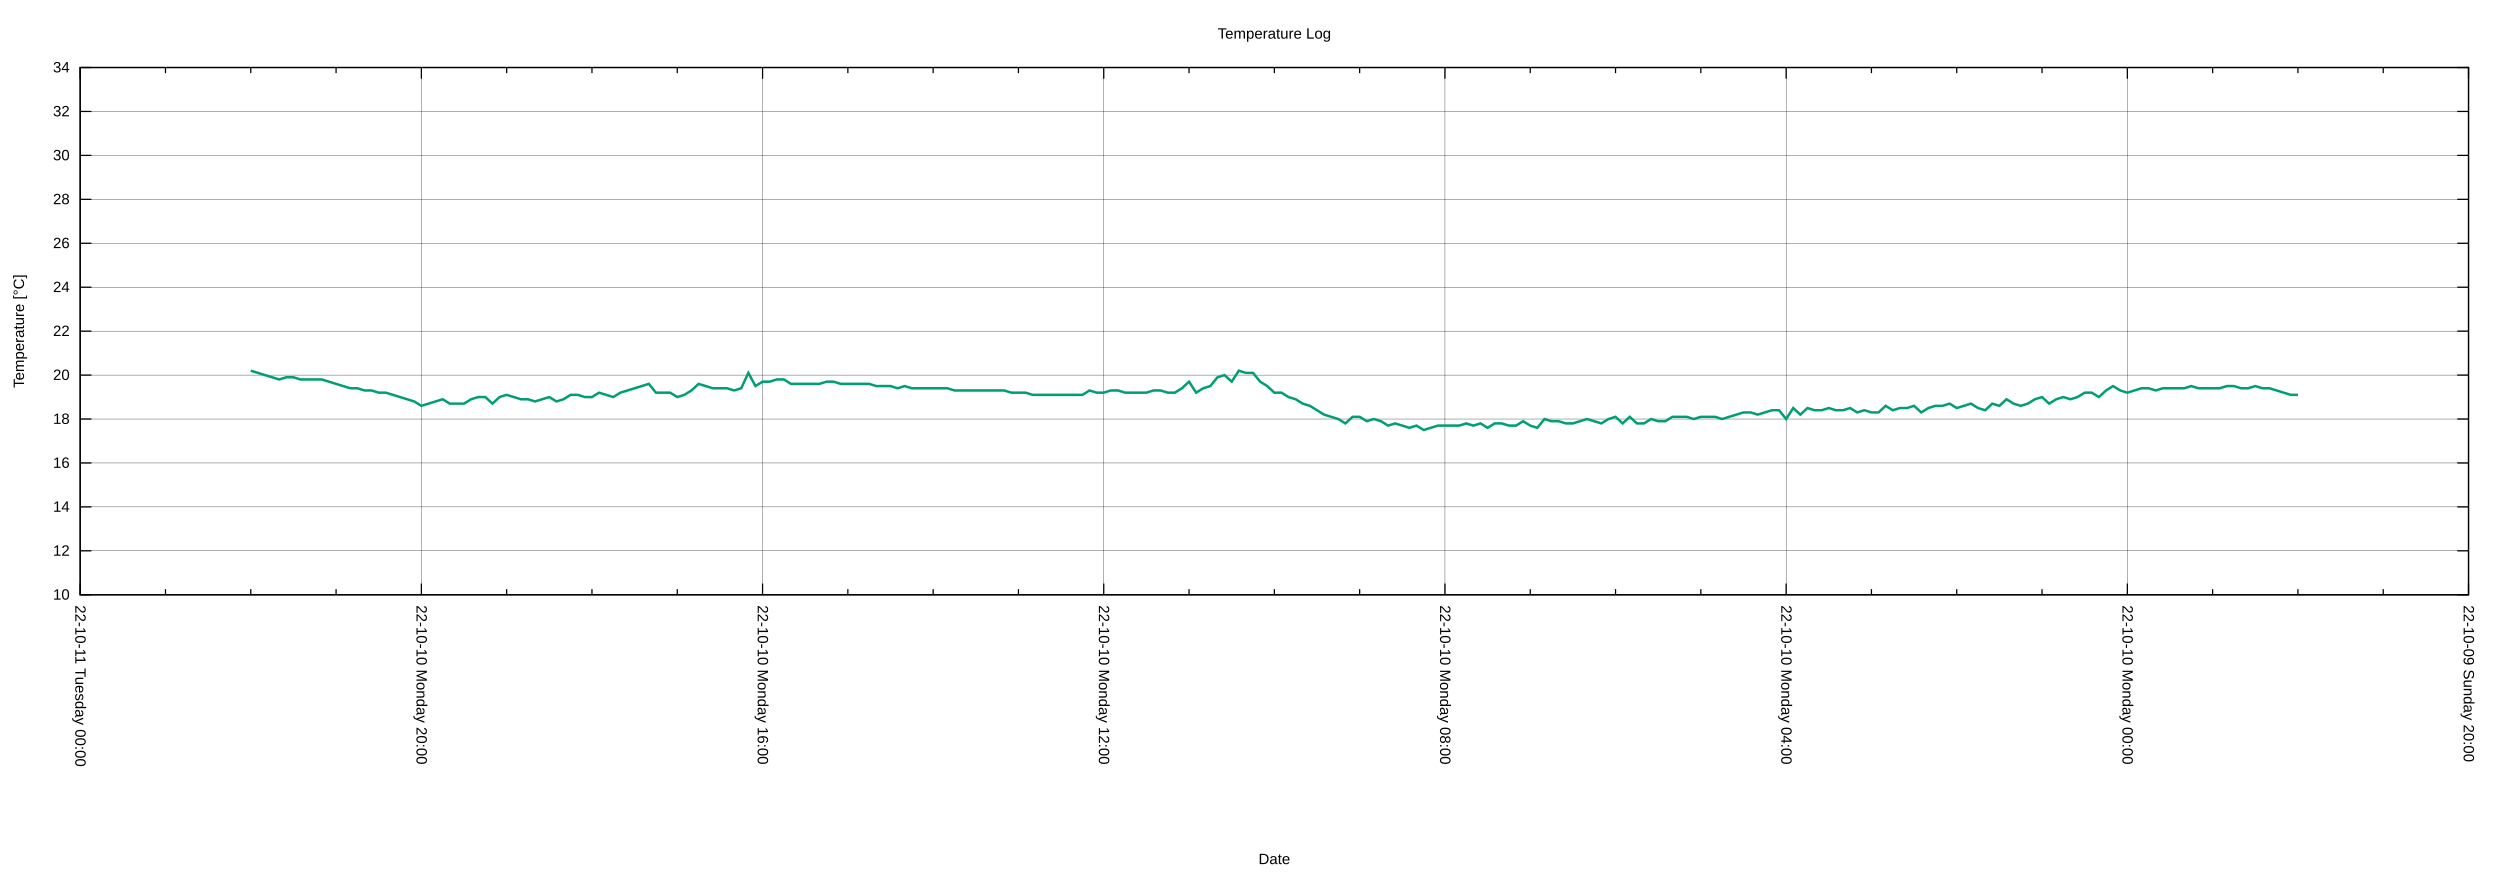
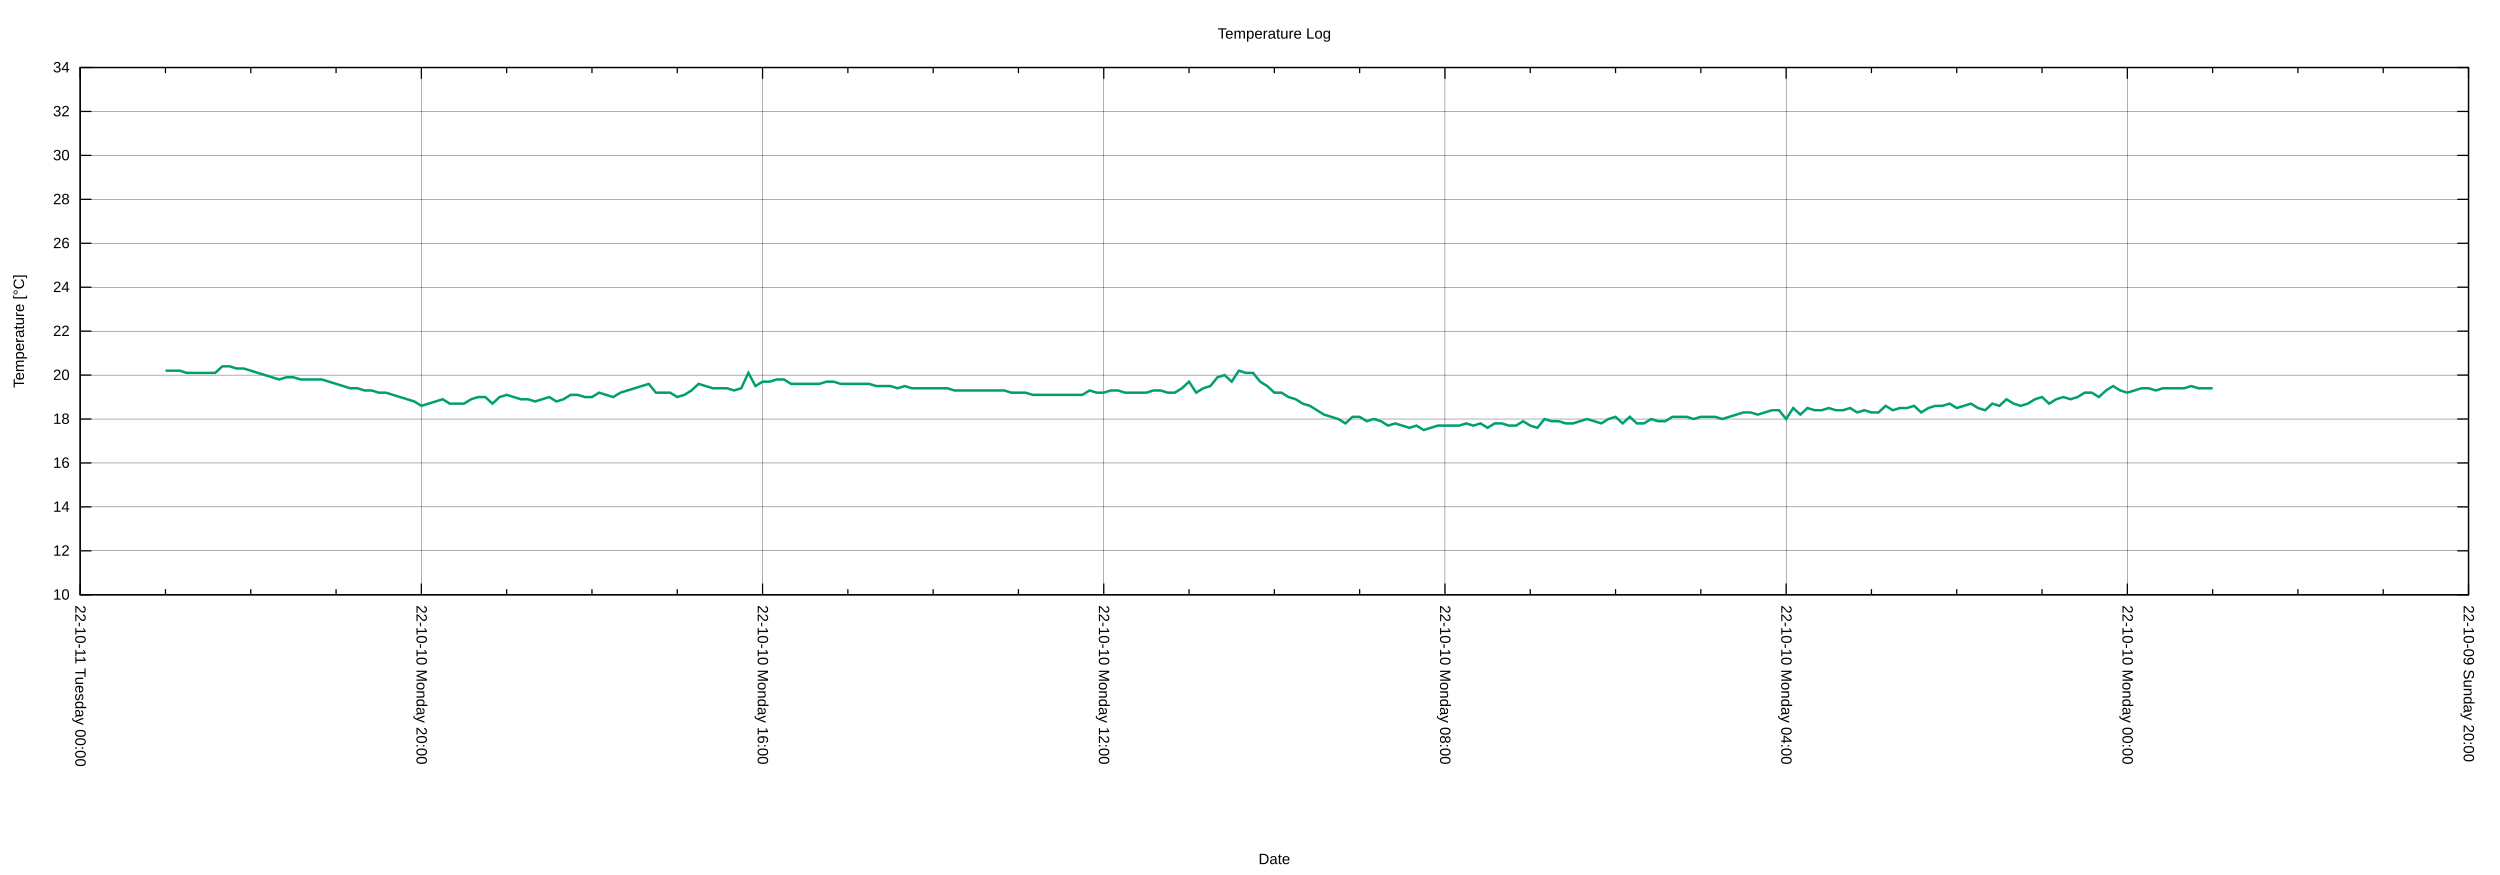
<svg xmlns="http://www.w3.org/2000/svg" xmlns:xlink="http://www.w3.org/1999/xlink" width="2000" height="700" viewBox="0 0 2000 700">
  <g id="gnuplot_canvas">
    <rect x="0" y="0" width="2000" height="700" fill="none" />
    <defs>
      <circle id="gpDot" r="0.5" stroke-width="0.5" stroke="currentColor" />
      <path id="gpPt0" stroke-width="0.222" stroke="currentColor" d="M-1,0 h2 M0,-1 v2" />
      <path id="gpPt1" stroke-width="0.222" stroke="currentColor" d="M-1,-1 L1,1 M1,-1 L-1,1" />
      <path id="gpPt2" stroke-width="0.222" stroke="currentColor" d="M-1,0 L1,0 M0,-1 L0,1 M-1,-1 L1,1 M-1,1 L1,-1" />
      <rect id="gpPt3" stroke-width="0.222" stroke="currentColor" x="-1" y="-1" width="2" height="2" />
      <rect id="gpPt4" stroke-width="0.222" stroke="currentColor" fill="currentColor" x="-1" y="-1" width="2" height="2" />
      <circle id="gpPt5" stroke-width="0.222" stroke="currentColor" cx="0" cy="0" r="1" />
      <use xlink:href="#gpPt5" id="gpPt6" fill="currentColor" stroke="none" />
      <path id="gpPt7" stroke-width="0.222" stroke="currentColor" d="M0,-1.33 L-1.33,0.67 L1.33,0.67 z" />
      <use xlink:href="#gpPt7" id="gpPt8" fill="currentColor" stroke="none" />
      <use xlink:href="#gpPt7" id="gpPt9" stroke="currentColor" transform="rotate(180)" />
      <use xlink:href="#gpPt9" id="gpPt10" fill="currentColor" stroke="none" />
      <use xlink:href="#gpPt3" id="gpPt11" stroke="currentColor" transform="rotate(45)" />
      <use xlink:href="#gpPt11" id="gpPt12" fill="currentColor" stroke="none" />
      <path id="gpPt13" stroke-width="0.222" stroke="currentColor" d="M0,1.330 L1.265,0.411 L0.782,-1.067 L-0.782,-1.076 L-1.265,0.411 z" />
      <use xlink:href="#gpPt13" id="gpPt14" fill="currentColor" stroke="none" />
      <filter id="textbox" filterUnits="objectBoundingBox" x="0" y="0" height="1" width="1">
        <feFlood flood-color="white" flood-opacity="1" result="bgnd" />
        <feComposite in="SourceGraphic" in2="bgnd" operator="atop" />
      </filter>
      <filter id="greybox" filterUnits="objectBoundingBox" x="0" y="0" height="1" width="1">
        <feFlood flood-color="lightgrey" flood-opacity="1" result="grey" />
        <feComposite in="SourceGraphic" in2="grey" operator="atop" />
      </filter>
    </defs>
    <g fill="none" color="white" stroke="currentColor" stroke-width="1.00" stroke-linecap="butt" stroke-linejoin="miter">
</g>
    <g fill="none" color="black" stroke="currentColor" stroke-width="1.00" stroke-linecap="butt" stroke-linejoin="miter">
</g>
    <g fill="none" color="black" stroke="black" stroke-width="0.25" stroke-linecap="butt" stroke-linejoin="miter">
</g>
    <g fill="none" color="black" stroke="currentColor" stroke-width="0.25" stroke-linecap="butt" stroke-linejoin="miter">
      <path stroke="black" class="gridline" d="M64.14,475.82 L1974.82,475.82  " />
    </g>
    <g fill="none" color="black" stroke="black" stroke-width="1.00" stroke-linecap="butt" stroke-linejoin="miter">
</g>
    <g fill="none" color="black" stroke="currentColor" stroke-width="1.00" stroke-linecap="butt" stroke-linejoin="miter">
      <path stroke="black" d="M64.14,475.82 L73.14,475.82 M1974.82,475.82 L1965.82,475.82  " />
      <g transform="translate(55.75,479.72)" stroke="none" fill="black" font-family="Arial" font-size="12.00" text-anchor="end">
        <text>
          <tspan font-family="Arial"> 10</tspan>
        </text>
      </g>
    </g>
    <g fill="none" color="black" stroke="currentColor" stroke-width="1.00" stroke-linecap="butt" stroke-linejoin="miter">
</g>
    <g fill="none" color="black" stroke="black" stroke-width="0.25" stroke-linecap="butt" stroke-linejoin="miter">
</g>
    <g fill="none" color="black" stroke="currentColor" stroke-width="0.25" stroke-linecap="butt" stroke-linejoin="miter">
      <path stroke="black" class="gridline" d="M64.14,440.67 L1974.82,440.67  " />
    </g>
    <g fill="none" color="black" stroke="black" stroke-width="1.00" stroke-linecap="butt" stroke-linejoin="miter">
</g>
    <g fill="none" color="black" stroke="currentColor" stroke-width="1.00" stroke-linecap="butt" stroke-linejoin="miter">
      <path stroke="black" d="M64.14,440.67 L73.14,440.67 M1974.82,440.67 L1965.82,440.67  " />
      <g transform="translate(55.75,444.57)" stroke="none" fill="black" font-family="Arial" font-size="12.00" text-anchor="end">
        <text>
          <tspan font-family="Arial"> 12</tspan>
        </text>
      </g>
    </g>
    <g fill="none" color="black" stroke="currentColor" stroke-width="1.00" stroke-linecap="butt" stroke-linejoin="miter">
</g>
    <g fill="none" color="black" stroke="black" stroke-width="0.25" stroke-linecap="butt" stroke-linejoin="miter">
</g>
    <g fill="none" color="black" stroke="currentColor" stroke-width="0.25" stroke-linecap="butt" stroke-linejoin="miter">
      <path stroke="black" class="gridline" d="M64.14,405.52 L1974.82,405.52  " />
    </g>
    <g fill="none" color="black" stroke="black" stroke-width="1.00" stroke-linecap="butt" stroke-linejoin="miter">
</g>
    <g fill="none" color="black" stroke="currentColor" stroke-width="1.00" stroke-linecap="butt" stroke-linejoin="miter">
      <path stroke="black" d="M64.14,405.52 L73.14,405.52 M1974.82,405.52 L1965.82,405.52  " />
      <g transform="translate(55.75,409.42)" stroke="none" fill="black" font-family="Arial" font-size="12.00" text-anchor="end">
        <text>
          <tspan font-family="Arial"> 14</tspan>
        </text>
      </g>
    </g>
    <g fill="none" color="black" stroke="currentColor" stroke-width="1.00" stroke-linecap="butt" stroke-linejoin="miter">
</g>
    <g fill="none" color="black" stroke="black" stroke-width="0.25" stroke-linecap="butt" stroke-linejoin="miter">
</g>
    <g fill="none" color="black" stroke="currentColor" stroke-width="0.25" stroke-linecap="butt" stroke-linejoin="miter">
      <path stroke="black" class="gridline" d="M64.14,370.37 L1974.82,370.37  " />
    </g>
    <g fill="none" color="black" stroke="black" stroke-width="1.00" stroke-linecap="butt" stroke-linejoin="miter">
</g>
    <g fill="none" color="black" stroke="currentColor" stroke-width="1.00" stroke-linecap="butt" stroke-linejoin="miter">
      <path stroke="black" d="M64.14,370.37 L73.14,370.37 M1974.82,370.37 L1965.82,370.37  " />
      <g transform="translate(55.75,374.27)" stroke="none" fill="black" font-family="Arial" font-size="12.00" text-anchor="end">
        <text>
          <tspan font-family="Arial"> 16</tspan>
        </text>
      </g>
    </g>
    <g fill="none" color="black" stroke="currentColor" stroke-width="1.00" stroke-linecap="butt" stroke-linejoin="miter">
</g>
    <g fill="none" color="black" stroke="black" stroke-width="0.25" stroke-linecap="butt" stroke-linejoin="miter">
</g>
    <g fill="none" color="black" stroke="currentColor" stroke-width="0.25" stroke-linecap="butt" stroke-linejoin="miter">
      <path stroke="black" class="gridline" d="M64.14,335.22 L1974.82,335.22  " />
    </g>
    <g fill="none" color="black" stroke="black" stroke-width="1.00" stroke-linecap="butt" stroke-linejoin="miter">
</g>
    <g fill="none" color="black" stroke="currentColor" stroke-width="1.00" stroke-linecap="butt" stroke-linejoin="miter">
      <path stroke="black" d="M64.14,335.22 L73.14,335.22 M1974.82,335.22 L1965.82,335.22  " />
      <g transform="translate(55.75,339.12)" stroke="none" fill="black" font-family="Arial" font-size="12.00" text-anchor="end">
        <text>
          <tspan font-family="Arial"> 18</tspan>
        </text>
      </g>
    </g>
    <g fill="none" color="black" stroke="currentColor" stroke-width="1.00" stroke-linecap="butt" stroke-linejoin="miter">
</g>
    <g fill="none" color="black" stroke="black" stroke-width="0.25" stroke-linecap="butt" stroke-linejoin="miter">
</g>
    <g fill="none" color="black" stroke="currentColor" stroke-width="0.25" stroke-linecap="butt" stroke-linejoin="miter">
      <path stroke="black" class="gridline" d="M64.14,300.07 L1974.82,300.07  " />
    </g>
    <g fill="none" color="black" stroke="black" stroke-width="1.00" stroke-linecap="butt" stroke-linejoin="miter">
</g>
    <g fill="none" color="black" stroke="currentColor" stroke-width="1.00" stroke-linecap="butt" stroke-linejoin="miter">
      <path stroke="black" d="M64.14,300.07 L73.14,300.07 M1974.82,300.07 L1965.82,300.07  " />
      <g transform="translate(55.75,303.97)" stroke="none" fill="black" font-family="Arial" font-size="12.00" text-anchor="end">
        <text>
          <tspan font-family="Arial"> 20</tspan>
        </text>
      </g>
    </g>
    <g fill="none" color="black" stroke="currentColor" stroke-width="1.00" stroke-linecap="butt" stroke-linejoin="miter">
</g>
    <g fill="none" color="black" stroke="black" stroke-width="0.25" stroke-linecap="butt" stroke-linejoin="miter">
</g>
    <g fill="none" color="black" stroke="currentColor" stroke-width="0.25" stroke-linecap="butt" stroke-linejoin="miter">
      <path stroke="black" class="gridline" d="M64.14,264.91 L1974.82,264.91  " />
    </g>
    <g fill="none" color="black" stroke="black" stroke-width="1.00" stroke-linecap="butt" stroke-linejoin="miter">
</g>
    <g fill="none" color="black" stroke="currentColor" stroke-width="1.00" stroke-linecap="butt" stroke-linejoin="miter">
      <path stroke="black" d="M64.14,264.91 L73.14,264.91 M1974.82,264.91 L1965.82,264.91  " />
      <g transform="translate(55.75,268.81)" stroke="none" fill="black" font-family="Arial" font-size="12.00" text-anchor="end">
        <text>
          <tspan font-family="Arial"> 22</tspan>
        </text>
      </g>
    </g>
    <g fill="none" color="black" stroke="currentColor" stroke-width="1.00" stroke-linecap="butt" stroke-linejoin="miter">
</g>
    <g fill="none" color="black" stroke="black" stroke-width="0.25" stroke-linecap="butt" stroke-linejoin="miter">
</g>
    <g fill="none" color="black" stroke="currentColor" stroke-width="0.25" stroke-linecap="butt" stroke-linejoin="miter">
      <path stroke="black" class="gridline" d="M64.14,229.76 L1974.82,229.76  " />
    </g>
    <g fill="none" color="black" stroke="black" stroke-width="1.00" stroke-linecap="butt" stroke-linejoin="miter">
</g>
    <g fill="none" color="black" stroke="currentColor" stroke-width="1.00" stroke-linecap="butt" stroke-linejoin="miter">
      <path stroke="black" d="M64.14,229.76 L73.14,229.76 M1974.82,229.76 L1965.82,229.76  " />
      <g transform="translate(55.75,233.66)" stroke="none" fill="black" font-family="Arial" font-size="12.00" text-anchor="end">
        <text>
          <tspan font-family="Arial"> 24</tspan>
        </text>
      </g>
    </g>
    <g fill="none" color="black" stroke="currentColor" stroke-width="1.00" stroke-linecap="butt" stroke-linejoin="miter">
</g>
    <g fill="none" color="black" stroke="black" stroke-width="0.25" stroke-linecap="butt" stroke-linejoin="miter">
</g>
    <g fill="none" color="black" stroke="currentColor" stroke-width="0.25" stroke-linecap="butt" stroke-linejoin="miter">
      <path stroke="black" class="gridline" d="M64.14,194.61 L1974.82,194.61  " />
    </g>
    <g fill="none" color="black" stroke="black" stroke-width="1.00" stroke-linecap="butt" stroke-linejoin="miter">
</g>
    <g fill="none" color="black" stroke="currentColor" stroke-width="1.00" stroke-linecap="butt" stroke-linejoin="miter">
      <path stroke="black" d="M64.14,194.61 L73.14,194.61 M1974.82,194.61 L1965.82,194.61  " />
      <g transform="translate(55.75,198.51)" stroke="none" fill="black" font-family="Arial" font-size="12.00" text-anchor="end">
        <text>
          <tspan font-family="Arial"> 26</tspan>
        </text>
      </g>
    </g>
    <g fill="none" color="black" stroke="currentColor" stroke-width="1.00" stroke-linecap="butt" stroke-linejoin="miter">
</g>
    <g fill="none" color="black" stroke="black" stroke-width="0.25" stroke-linecap="butt" stroke-linejoin="miter">
</g>
    <g fill="none" color="black" stroke="currentColor" stroke-width="0.25" stroke-linecap="butt" stroke-linejoin="miter">
      <path stroke="black" class="gridline" d="M64.14,159.46 L1974.82,159.46  " />
    </g>
    <g fill="none" color="black" stroke="black" stroke-width="1.00" stroke-linecap="butt" stroke-linejoin="miter">
</g>
    <g fill="none" color="black" stroke="currentColor" stroke-width="1.00" stroke-linecap="butt" stroke-linejoin="miter">
      <path stroke="black" d="M64.14,159.46 L73.14,159.46 M1974.82,159.46 L1965.82,159.46  " />
      <g transform="translate(55.75,163.36)" stroke="none" fill="black" font-family="Arial" font-size="12.00" text-anchor="end">
        <text>
          <tspan font-family="Arial"> 28</tspan>
        </text>
      </g>
    </g>
    <g fill="none" color="black" stroke="currentColor" stroke-width="1.00" stroke-linecap="butt" stroke-linejoin="miter">
</g>
    <g fill="none" color="black" stroke="black" stroke-width="0.25" stroke-linecap="butt" stroke-linejoin="miter">
</g>
    <g fill="none" color="black" stroke="currentColor" stroke-width="0.25" stroke-linecap="butt" stroke-linejoin="miter">
      <path stroke="black" class="gridline" d="M64.14,124.31 L1974.82,124.31  " />
    </g>
    <g fill="none" color="black" stroke="black" stroke-width="1.00" stroke-linecap="butt" stroke-linejoin="miter">
</g>
    <g fill="none" color="black" stroke="currentColor" stroke-width="1.00" stroke-linecap="butt" stroke-linejoin="miter">
      <path stroke="black" d="M64.14,124.31 L73.14,124.31 M1974.82,124.31 L1965.82,124.31  " />
      <g transform="translate(55.75,128.21)" stroke="none" fill="black" font-family="Arial" font-size="12.00" text-anchor="end">
        <text>
          <tspan font-family="Arial"> 30</tspan>
        </text>
      </g>
    </g>
    <g fill="none" color="black" stroke="currentColor" stroke-width="1.00" stroke-linecap="butt" stroke-linejoin="miter">
</g>
    <g fill="none" color="black" stroke="black" stroke-width="0.25" stroke-linecap="butt" stroke-linejoin="miter">
</g>
    <g fill="none" color="black" stroke="currentColor" stroke-width="0.25" stroke-linecap="butt" stroke-linejoin="miter">
      <path stroke="black" class="gridline" d="M64.14,89.16 L1974.82,89.16  " />
    </g>
    <g fill="none" color="black" stroke="black" stroke-width="1.00" stroke-linecap="butt" stroke-linejoin="miter">
</g>
    <g fill="none" color="black" stroke="currentColor" stroke-width="1.00" stroke-linecap="butt" stroke-linejoin="miter">
      <path stroke="black" d="M64.14,89.16 L73.14,89.16 M1974.82,89.16 L1965.82,89.16  " />
      <g transform="translate(55.75,93.06)" stroke="none" fill="black" font-family="Arial" font-size="12.00" text-anchor="end">
        <text>
          <tspan font-family="Arial"> 32</tspan>
        </text>
      </g>
    </g>
    <g fill="none" color="black" stroke="currentColor" stroke-width="1.00" stroke-linecap="butt" stroke-linejoin="miter">
</g>
    <g fill="none" color="black" stroke="black" stroke-width="0.25" stroke-linecap="butt" stroke-linejoin="miter">
</g>
    <g fill="none" color="black" stroke="currentColor" stroke-width="0.25" stroke-linecap="butt" stroke-linejoin="miter">
      <path stroke="black" class="gridline" d="M64.14,54.01 L1974.82,54.01  " />
    </g>
    <g fill="none" color="black" stroke="black" stroke-width="1.00" stroke-linecap="butt" stroke-linejoin="miter">
</g>
    <g fill="none" color="black" stroke="currentColor" stroke-width="1.00" stroke-linecap="butt" stroke-linejoin="miter">
      <path stroke="black" d="M64.14,54.01 L73.14,54.01 M1974.82,54.01 L1965.82,54.01  " />
      <g transform="translate(55.75,57.91)" stroke="none" fill="black" font-family="Arial" font-size="12.00" text-anchor="end">
        <text>
          <tspan font-family="Arial"> 34</tspan>
        </text>
      </g>
    </g>
    <g fill="none" color="black" stroke="currentColor" stroke-width="1.00" stroke-linecap="butt" stroke-linejoin="miter">
</g>
    <g fill="none" color="black" stroke="black" stroke-width="0.25" stroke-linecap="butt" stroke-linejoin="miter">
</g>
    <g fill="none" color="black" stroke="currentColor" stroke-width="0.25" stroke-linecap="butt" stroke-linejoin="miter">
      <path stroke="black" class="gridline" d="M1974.82,475.82 L1974.82,54.01  " />
    </g>
    <g fill="none" color="black" stroke="black" stroke-width="1.00" stroke-linecap="butt" stroke-linejoin="miter">
</g>
    <g fill="none" color="black" stroke="currentColor" stroke-width="1.00" stroke-linecap="butt" stroke-linejoin="miter">
      <path stroke="black" d="M1974.82,475.82 L1974.82,466.82 M1974.82,54.01 L1974.82,63.01  " />
      <g transform="translate(1970.92,484.21) rotate(90)" stroke="none" fill="black" font-family="Arial" font-size="12.00" text-anchor="start">
        <text>
          <tspan font-family="Arial">22-10-09 Sunday 20:00</tspan>
        </text>
      </g>
    </g>
    <g fill="none" color="black" stroke="currentColor" stroke-width="1.00" stroke-linecap="butt" stroke-linejoin="miter">
      <path stroke="black" d="M1906.58,475.82 L1906.58,471.32 M1906.58,54.01 L1906.58,58.51 M1838.34,475.82 L1838.34,471.32 M1838.34,54.01 L1838.34,58.51   M1770.10,475.82 L1770.10,471.32 M1770.10,54.01 L1770.10,58.51  " />
    </g>
    <g fill="none" color="black" stroke="black" stroke-width="0.25" stroke-linecap="butt" stroke-linejoin="miter">
</g>
    <g fill="none" color="black" stroke="currentColor" stroke-width="0.25" stroke-linecap="butt" stroke-linejoin="miter">
      <path stroke="black" class="gridline" d="M1701.87,475.82 L1701.87,54.01  " />
    </g>
    <g fill="none" color="black" stroke="black" stroke-width="1.00" stroke-linecap="butt" stroke-linejoin="miter">
</g>
    <g fill="none" color="black" stroke="currentColor" stroke-width="1.00" stroke-linecap="butt" stroke-linejoin="miter">
      <path stroke="black" d="M1701.87,475.82 L1701.87,466.82 M1701.87,54.01 L1701.87,63.01  " />
      <g transform="translate(1697.97,484.21) rotate(90)" stroke="none" fill="black" font-family="Arial" font-size="12.00" text-anchor="start">
        <text>
          <tspan font-family="Arial">22-10-10 Monday 00:00</tspan>
        </text>
      </g>
    </g>
    <g fill="none" color="black" stroke="currentColor" stroke-width="1.00" stroke-linecap="butt" stroke-linejoin="miter">
      <path stroke="black" d="M1633.63,475.82 L1633.63,471.32 M1633.63,54.01 L1633.63,58.51 M1565.39,475.82 L1565.39,471.32 M1565.39,54.01 L1565.39,58.51   M1497.15,475.82 L1497.15,471.32 M1497.15,54.01 L1497.15,58.51  " />
    </g>
    <g fill="none" color="black" stroke="black" stroke-width="0.25" stroke-linecap="butt" stroke-linejoin="miter">
</g>
    <g fill="none" color="black" stroke="currentColor" stroke-width="0.25" stroke-linecap="butt" stroke-linejoin="miter">
      <path stroke="black" class="gridline" d="M1428.91,475.82 L1428.91,54.01  " />
    </g>
    <g fill="none" color="black" stroke="black" stroke-width="1.00" stroke-linecap="butt" stroke-linejoin="miter">
</g>
    <g fill="none" color="black" stroke="currentColor" stroke-width="1.00" stroke-linecap="butt" stroke-linejoin="miter">
      <path stroke="black" d="M1428.91,475.82 L1428.91,466.82 M1428.91,54.01 L1428.91,63.01  " />
      <g transform="translate(1425.01,484.21) rotate(90)" stroke="none" fill="black" font-family="Arial" font-size="12.00" text-anchor="start">
        <text>
          <tspan font-family="Arial">22-10-10 Monday 04:00</tspan>
        </text>
      </g>
    </g>
    <g fill="none" color="black" stroke="currentColor" stroke-width="1.00" stroke-linecap="butt" stroke-linejoin="miter">
      <path stroke="black" d="M1360.67,475.82 L1360.67,471.32 M1360.67,54.01 L1360.67,58.51 M1292.43,475.82 L1292.43,471.32 M1292.43,54.01 L1292.43,58.51   M1224.20,475.82 L1224.20,471.32 M1224.20,54.01 L1224.20,58.51  " />
    </g>
    <g fill="none" color="black" stroke="black" stroke-width="0.25" stroke-linecap="butt" stroke-linejoin="miter">
</g>
    <g fill="none" color="black" stroke="currentColor" stroke-width="0.25" stroke-linecap="butt" stroke-linejoin="miter">
      <path stroke="black" class="gridline" d="M1155.96,475.82 L1155.96,54.01  " />
    </g>
    <g fill="none" color="black" stroke="black" stroke-width="1.00" stroke-linecap="butt" stroke-linejoin="miter">
</g>
    <g fill="none" color="black" stroke="currentColor" stroke-width="1.00" stroke-linecap="butt" stroke-linejoin="miter">
      <path stroke="black" d="M1155.96,475.82 L1155.96,466.82 M1155.96,54.01 L1155.96,63.01  " />
      <g transform="translate(1152.06,484.21) rotate(90)" stroke="none" fill="black" font-family="Arial" font-size="12.00" text-anchor="start">
        <text>
          <tspan font-family="Arial">22-10-10 Monday 08:00</tspan>
        </text>
      </g>
    </g>
    <g fill="none" color="black" stroke="currentColor" stroke-width="1.00" stroke-linecap="butt" stroke-linejoin="miter">
      <path stroke="black" d="M1087.72,475.82 L1087.72,471.32 M1087.72,54.01 L1087.72,58.51 M1019.48,475.82 L1019.48,471.32 M1019.48,54.01 L1019.48,58.51   M951.24,475.82 L951.24,471.32 M951.24,54.01 L951.24,58.51  " />
    </g>
    <g fill="none" color="black" stroke="black" stroke-width="0.25" stroke-linecap="butt" stroke-linejoin="miter">
</g>
    <g fill="none" color="black" stroke="currentColor" stroke-width="0.25" stroke-linecap="butt" stroke-linejoin="miter">
      <path stroke="black" class="gridline" d="M883.00,475.82 L883.00,54.01  " />
    </g>
    <g fill="none" color="black" stroke="black" stroke-width="1.00" stroke-linecap="butt" stroke-linejoin="miter">
</g>
    <g fill="none" color="black" stroke="currentColor" stroke-width="1.00" stroke-linecap="butt" stroke-linejoin="miter">
      <path stroke="black" d="M883.00,475.82 L883.00,466.82 M883.00,54.01 L883.00,63.01  " />
      <g transform="translate(879.10,484.21) rotate(90)" stroke="none" fill="black" font-family="Arial" font-size="12.00" text-anchor="start">
        <text>
          <tspan font-family="Arial">22-10-10 Monday 12:00</tspan>
        </text>
      </g>
    </g>
    <g fill="none" color="black" stroke="currentColor" stroke-width="1.00" stroke-linecap="butt" stroke-linejoin="miter">
      <path stroke="black" d="M814.76,475.82 L814.76,471.32 M814.76,54.01 L814.76,58.51 M746.53,475.82 L746.53,471.32 M746.53,54.01 L746.53,58.51   M678.29,475.82 L678.29,471.32 M678.29,54.01 L678.29,58.51  " />
    </g>
    <g fill="none" color="black" stroke="black" stroke-width="0.25" stroke-linecap="butt" stroke-linejoin="miter">
</g>
    <g fill="none" color="black" stroke="currentColor" stroke-width="0.25" stroke-linecap="butt" stroke-linejoin="miter">
      <path stroke="black" class="gridline" d="M610.05,475.82 L610.05,54.01  " />
    </g>
    <g fill="none" color="black" stroke="black" stroke-width="1.00" stroke-linecap="butt" stroke-linejoin="miter">
</g>
    <g fill="none" color="black" stroke="currentColor" stroke-width="1.00" stroke-linecap="butt" stroke-linejoin="miter">
      <path stroke="black" d="M610.05,475.82 L610.05,466.82 M610.05,54.01 L610.05,63.01  " />
      <g transform="translate(606.15,484.21) rotate(90)" stroke="none" fill="black" font-family="Arial" font-size="12.00" text-anchor="start">
        <text>
          <tspan font-family="Arial">22-10-10 Monday 16:00</tspan>
        </text>
      </g>
    </g>
    <g fill="none" color="black" stroke="currentColor" stroke-width="1.00" stroke-linecap="butt" stroke-linejoin="miter">
      <path stroke="black" d="M541.81,475.82 L541.81,471.32 M541.81,54.01 L541.81,58.51 M473.57,475.82 L473.57,471.32 M473.57,54.01 L473.57,58.51   M405.33,475.82 L405.33,471.32 M405.33,54.01 L405.33,58.51  " />
    </g>
    <g fill="none" color="black" stroke="black" stroke-width="0.25" stroke-linecap="butt" stroke-linejoin="miter">
</g>
    <g fill="none" color="black" stroke="currentColor" stroke-width="0.25" stroke-linecap="butt" stroke-linejoin="miter">
      <path stroke="black" class="gridline" d="M337.09,475.82 L337.09,54.01  " />
    </g>
    <g fill="none" color="black" stroke="black" stroke-width="1.00" stroke-linecap="butt" stroke-linejoin="miter">
</g>
    <g fill="none" color="black" stroke="currentColor" stroke-width="1.00" stroke-linecap="butt" stroke-linejoin="miter">
      <path stroke="black" d="M337.09,475.82 L337.09,466.82 M337.09,54.01 L337.09,63.01  " />
      <g transform="translate(333.19,484.21) rotate(90)" stroke="none" fill="black" font-family="Arial" font-size="12.00" text-anchor="start">
        <text>
          <tspan font-family="Arial">22-10-10 Monday 20:00</tspan>
        </text>
      </g>
    </g>
    <g fill="none" color="black" stroke="currentColor" stroke-width="1.00" stroke-linecap="butt" stroke-linejoin="miter">
      <path stroke="black" d="M268.86,475.82 L268.86,471.32 M268.86,54.01 L268.86,58.51 M200.62,475.82 L200.62,471.32 M200.62,54.01 L200.62,58.51   M132.38,475.82 L132.38,471.32 M132.38,54.01 L132.38,58.51  " />
    </g>
    <g fill="none" color="black" stroke="black" stroke-width="0.25" stroke-linecap="butt" stroke-linejoin="miter">
</g>
    <g fill="none" color="black" stroke="currentColor" stroke-width="0.25" stroke-linecap="butt" stroke-linejoin="miter">
      <path stroke="black" class="gridline" d="M64.14,475.82 L64.14,54.01  " />
    </g>
    <g fill="none" color="black" stroke="black" stroke-width="1.00" stroke-linecap="butt" stroke-linejoin="miter">
</g>
    <g fill="none" color="black" stroke="currentColor" stroke-width="1.00" stroke-linecap="butt" stroke-linejoin="miter">
      <path stroke="black" d="M64.14,475.82 L64.14,466.82 M64.14,54.01 L64.14,63.01  " />
      <g transform="translate(60.24,484.21) rotate(90)" stroke="none" fill="black" font-family="Arial" font-size="12.00" text-anchor="start">
        <text>
          <tspan font-family="Arial">22-10-11 Tuesday 00:00</tspan>
        </text>
      </g>
    </g>
    <g fill="none" color="black" stroke="currentColor" stroke-width="1.00" stroke-linecap="butt" stroke-linejoin="miter">
</g>
    <g fill="none" color="black" stroke="currentColor" stroke-width="1.00" stroke-linecap="butt" stroke-linejoin="miter">
      <path stroke="black" d="M64.14,54.01 L64.14,475.82 L1974.82,475.82 L1974.82,54.01 L64.14,54.01 Z  " />
    </g>
    <g fill="none" color="black" stroke="currentColor" stroke-width="1.00" stroke-linecap="butt" stroke-linejoin="miter">
      <g transform="translate(19.18,264.92) rotate(270)" stroke="none" fill="black" font-family="Arial" font-size="12.00" text-anchor="middle">
        <text>
          <tspan font-family="Arial">Temperature [°C]</tspan>
        </text>
      </g>
    </g>
    <g fill="none" color="black" stroke="currentColor" stroke-width="1.00" stroke-linecap="butt" stroke-linejoin="miter">
      <g transform="translate(1019.48,691.30)" stroke="none" fill="black" font-family="Arial" font-size="12.00" text-anchor="middle">
        <text>
          <tspan font-family="Arial">Date</tspan>
        </text>
      </g>
    </g>
    <g fill="none" color="black" stroke="currentColor" stroke-width="1.00" stroke-linecap="butt" stroke-linejoin="miter">
</g>
    <g id="gnuplot_plot_1">
      <g fill="none" color="white" stroke="currentColor" stroke-width="2.00" stroke-linecap="butt" stroke-linejoin="miter">
</g>
      <g fill="none" color="black" stroke="currentColor" stroke-width="2.00" stroke-linecap="butt" stroke-linejoin="miter">
-         <path stroke="rgb(  0, 158, 115)" d="M200.62,296.55 L206.30,298.31 L211.99,300.07 L217.68,301.82 L223.36,303.58 L229.05,301.82 L234.74,301.82 L240.42,303.58   L246.11,303.58 L251.80,303.58 L257.48,303.58 L263.17,305.34 L268.86,307.10 L274.54,308.85 L280.23,310.61 L285.92,310.61   L291.60,312.37 L297.29,312.37 L302.98,314.13 L308.66,314.13 L314.35,315.88 L320.03,317.64 L325.72,319.40 L331.41,321.16   L337.09,324.67 L342.78,322.91 L348.47,321.16 L354.15,319.40 L359.84,322.91 L365.53,322.91 L371.21,322.91 L376.90,319.40   L382.59,317.64 L388.27,317.64 L393.96,322.91 L399.65,317.64 L405.33,315.88 L411.02,317.64 L416.71,319.40 L422.39,319.40   L428.08,321.16 L433.77,319.40 L439.45,317.64 L445.14,321.16 L450.83,319.40 L456.51,315.88 L462.20,315.88 L467.88,317.64   L473.57,317.64 L479.26,314.13 L484.94,315.88 L490.63,317.64 L496.32,314.13 L502.00,312.37 L507.69,310.61 L513.38,308.85   L519.06,307.10 L524.75,314.13 L530.44,314.13 L536.12,314.13 L541.81,317.64 L547.50,315.88 L553.18,312.37 L558.87,307.10   L564.56,308.85 L570.24,310.61 L575.93,310.61 L581.62,310.61 L587.30,312.37 L592.99,310.61 L598.68,298.31 L604.36,308.85   L610.05,305.34 L615.74,305.34 L621.42,303.58 L627.11,303.58 L632.79,307.10 L638.48,307.10 L644.17,307.10 L649.85,307.10   L655.54,307.10 L661.23,305.34 L666.91,305.34 L672.60,307.10 L678.29,307.10 L683.97,307.10 L689.66,307.10 L695.35,307.10   L701.03,308.85 L706.72,308.85 L712.41,308.85 L718.09,310.61 L723.78,308.85 L729.47,310.61 L735.15,310.61 L740.84,310.61   L746.53,310.61 L752.21,310.61 L757.90,310.61 L763.59,312.37 L769.27,312.37 L774.96,312.37 L780.65,312.37 L786.33,312.37   L792.02,312.37 L797.70,312.37 L803.39,312.37 L809.08,314.13 L814.76,314.13 L820.45,314.13 L826.14,315.88 L831.82,315.88   L837.51,315.88 L843.20,315.88 L848.88,315.88 L854.57,315.88 L860.26,315.88 L865.94,315.88 L871.63,312.37 L877.32,314.13   L883.00,314.13 L888.69,312.37 L894.38,312.37 L900.06,314.13 L905.75,314.13 L911.44,314.13 L917.12,314.13 L922.81,312.37   L928.50,312.37 L934.18,314.13 L939.87,314.13 L945.55,310.61 L951.24,305.34 L956.93,314.13 L962.61,310.61 L968.30,308.85   L973.99,301.82 L979.67,300.07 L985.36,305.34 L991.05,296.55 L996.73,298.31 L1002.42,298.31 L1008.11,305.34 L1013.79,308.85   L1019.48,314.13 L1025.17,314.13 L1030.85,317.64 L1036.54,319.40 L1042.23,322.91 L1047.91,324.67 L1053.60,328.19 L1059.29,331.70   L1064.97,333.46 L1070.66,335.22 L1076.35,338.73 L1082.03,333.46 L1087.72,333.46 L1093.41,336.97 L1099.09,335.22 L1104.78,336.97   L1110.46,340.49 L1116.15,338.73 L1121.84,340.49 L1127.52,342.25 L1133.21,340.49 L1138.90,344.00 L1144.58,342.25 L1150.27,340.49   L1155.96,340.49 L1161.64,340.49 L1167.33,340.49 L1173.02,338.73 L1178.70,340.49 L1184.39,338.73 L1190.08,342.25 L1195.76,338.73   L1201.45,338.73 L1207.14,340.49 L1212.82,340.49 L1218.51,336.97 L1224.20,340.49 L1229.88,342.25 L1235.57,335.22 L1241.26,336.97   L1246.94,336.97 L1252.63,338.73 L1258.32,338.73 L1264.00,336.97 L1269.69,335.22 L1275.37,336.97 L1281.06,338.73 L1286.75,335.22   L1292.43,333.46 L1298.12,338.73 L1303.81,333.46 L1309.49,338.73 L1315.18,338.73 L1320.87,335.22 L1326.55,336.97 L1332.24,336.97   L1337.93,333.46 L1343.61,333.46 L1349.30,333.46 L1354.99,335.22 L1360.67,333.46 L1366.36,333.46 L1372.05,333.46 L1377.73,335.22   L1383.42,333.46 L1389.11,331.70 L1394.79,329.94 L1400.48,329.94 L1406.17,331.70 L1411.85,329.94 L1417.54,328.19 L1423.22,328.19   L1428.91,335.22 L1434.60,326.43 L1440.28,331.70 L1445.97,326.43 L1451.66,328.19 L1457.34,328.19 L1463.03,326.43 L1468.72,328.19   L1474.40,328.19 L1480.09,326.43 L1485.78,329.94 L1491.46,328.19 L1497.15,329.94 L1502.84,329.94 L1508.52,324.67 L1514.21,328.19   L1519.90,326.43 L1525.58,326.43 L1531.27,324.67 L1536.96,329.94 L1542.64,326.43 L1548.33,324.67 L1554.02,324.67 L1559.70,322.91   L1565.39,326.43 L1571.08,324.67 L1576.76,322.91 L1582.45,326.43 L1588.13,328.19 L1593.82,322.91 L1599.51,324.67 L1605.19,319.40   L1610.88,322.91 L1616.57,324.67 L1622.25,322.91 L1627.94,319.40 L1633.63,317.64 L1639.31,322.91 L1645.00,319.40 L1650.69,317.64   L1656.37,319.40 L1662.06,317.64 L1667.75,314.13 L1673.43,314.13 L1679.12,317.64 L1684.81,312.37 L1690.49,308.85 L1696.18,312.37   L1701.87,314.13 L1707.55,312.37 L1713.24,310.61 L1718.93,310.61 L1724.61,312.37 L1730.30,310.61 L1735.99,310.61 L1741.67,310.61   L1747.36,310.61 L1753.04,308.85 L1758.73,310.61 L1764.42,310.61 L1770.10,310.61 L1775.79,310.61 L1781.48,308.85 L1787.16,308.85   L1792.85,310.61 L1798.54,310.61 L1804.22,308.85 L1809.91,310.61 L1815.60,310.61 L1821.28,312.37 L1826.97,314.13 L1832.66,315.88   L1838.34,315.88  " />
+         <path stroke="rgb(  0, 158, 115)" d="M132.38,296.55 L138.07,296.55 L143.75,296.55 L149.44,298.31 L155.12,298.31 L160.81,298.31 L166.50,298.31 L172.18,298.31   L177.87,293.04 L183.56,293.04 L189.24,294.79 L194.93,294.79 L200.62,296.55 L206.30,298.31 L211.99,300.07 L217.68,301.82   L223.36,303.58 L229.05,301.82 L234.74,301.82 L240.42,303.58 L246.11,303.58 L251.80,303.58 L257.48,303.58 L263.17,305.34   L268.86,307.10 L274.54,308.85 L280.23,310.61 L285.92,310.61 L291.60,312.37 L297.29,312.37 L302.98,314.13 L308.66,314.13   L314.35,315.88 L320.03,317.64 L325.72,319.40 L331.41,321.16 L337.09,324.67 L342.78,322.91 L348.47,321.16 L354.15,319.40   L359.84,322.91 L365.53,322.91 L371.21,322.91 L376.90,319.40 L382.59,317.64 L388.27,317.64 L393.96,322.91 L399.65,317.64   L405.33,315.88 L411.02,317.64 L416.71,319.40 L422.39,319.40 L428.08,321.16 L433.77,319.40 L439.45,317.64 L445.14,321.16   L450.83,319.40 L456.51,315.88 L462.20,315.88 L467.88,317.64 L473.57,317.64 L479.26,314.13 L484.94,315.88 L490.63,317.64   L496.32,314.13 L502.00,312.37 L507.69,310.61 L513.38,308.85 L519.06,307.10 L524.75,314.13 L530.44,314.13 L536.12,314.13   L541.81,317.64 L547.50,315.88 L553.18,312.37 L558.87,307.10 L564.56,308.85 L570.24,310.61 L575.93,310.61 L581.62,310.61   L587.30,312.37 L592.99,310.61 L598.68,298.31 L604.36,308.85 L610.05,305.34 L615.74,305.34 L621.42,303.58 L627.11,303.58   L632.79,307.10 L638.48,307.10 L644.17,307.10 L649.85,307.10 L655.54,307.10 L661.23,305.34 L666.91,305.34 L672.60,307.10   L678.29,307.10 L683.97,307.10 L689.66,307.10 L695.35,307.10 L701.03,308.85 L706.72,308.85 L712.41,308.85 L718.09,310.61   L723.78,308.85 L729.47,310.61 L735.15,310.61 L740.84,310.61 L746.53,310.61 L752.21,310.61 L757.90,310.61 L763.59,312.37   L769.27,312.37 L774.96,312.37 L780.65,312.37 L786.33,312.37 L792.02,312.37 L797.70,312.37 L803.39,312.37 L809.08,314.13   L814.76,314.13 L820.45,314.13 L826.14,315.88 L831.82,315.88 L837.51,315.88 L843.20,315.88 L848.88,315.88 L854.57,315.88   L860.26,315.88 L865.94,315.88 L871.63,312.37 L877.32,314.13 L883.00,314.13 L888.69,312.37 L894.38,312.37 L900.06,314.13   L905.75,314.13 L911.44,314.13 L917.12,314.13 L922.81,312.37 L928.50,312.37 L934.18,314.13 L939.87,314.13 L945.55,310.61   L951.24,305.34 L956.93,314.13 L962.61,310.61 L968.30,308.85 L973.99,301.82 L979.67,300.07 L985.36,305.34 L991.05,296.55   L996.73,298.31 L1002.42,298.31 L1008.11,305.34 L1013.79,308.85 L1019.48,314.13 L1025.17,314.13 L1030.85,317.64 L1036.54,319.40   L1042.23,322.91 L1047.91,324.67 L1053.60,328.19 L1059.29,331.70 L1064.97,333.46 L1070.66,335.22 L1076.35,338.73 L1082.03,333.46   L1087.72,333.46 L1093.41,336.97 L1099.09,335.22 L1104.78,336.97 L1110.46,340.49 L1116.15,338.73 L1121.84,340.49 L1127.52,342.25   L1133.21,340.49 L1138.90,344.00 L1144.58,342.25 L1150.27,340.49 L1155.96,340.49 L1161.64,340.49 L1167.33,340.49 L1173.02,338.73   L1178.70,340.49 L1184.39,338.73 L1190.08,342.25 L1195.76,338.73 L1201.45,338.73 L1207.14,340.49 L1212.82,340.49 L1218.51,336.97   L1224.20,340.49 L1229.88,342.25 L1235.57,335.22 L1241.26,336.97 L1246.94,336.97 L1252.63,338.73 L1258.32,338.73 L1264.00,336.97   L1269.69,335.22 L1275.37,336.97 L1281.06,338.73 L1286.75,335.22 L1292.43,333.46 L1298.12,338.73 L1303.81,333.46 L1309.49,338.73   L1315.18,338.73 L1320.87,335.22 L1326.55,336.97 L1332.24,336.97 L1337.93,333.46 L1343.61,333.46 L1349.30,333.46 L1354.99,335.22   L1360.67,333.46 L1366.36,333.46 L1372.05,333.46 L1377.73,335.22 L1383.42,333.46 L1389.11,331.70 L1394.79,329.94 L1400.48,329.94   L1406.17,331.70 L1411.85,329.94 L1417.54,328.19 L1423.22,328.19 L1428.91,335.22 L1434.60,326.43 L1440.28,331.70 L1445.97,326.43   L1451.66,328.19 L1457.34,328.19 L1463.03,326.43 L1468.72,328.19 L1474.40,328.19 L1480.09,326.43 L1485.78,329.94 L1491.46,328.19   L1497.15,329.94 L1502.84,329.94 L1508.52,324.67 L1514.21,328.19 L1519.90,326.43 L1525.58,326.43 L1531.27,324.67 L1536.96,329.94   L1542.64,326.43 L1548.33,324.67 L1554.02,324.67 L1559.70,322.91 L1565.39,326.43 L1571.08,324.67 L1576.76,322.91 L1582.45,326.43   L1588.13,328.19 L1593.82,322.91 L1599.51,324.67 L1605.19,319.40 L1610.88,322.91 L1616.57,324.67 L1622.25,322.91 L1627.94,319.40   L1633.63,317.64 L1639.31,322.91 L1645.00,319.40 L1650.69,317.64 L1656.37,319.40 L1662.06,317.64 L1667.75,314.13 L1673.43,314.13   L1679.12,317.64 L1684.81,312.37 L1690.49,308.85 L1696.18,312.37 L1701.87,314.13 L1707.55,312.37 L1713.24,310.61 L1718.93,310.61   L1724.61,312.37 L1730.30,310.61 L1735.99,310.61 L1741.67,310.61 L1747.36,310.61 L1753.04,308.85 L1758.73,310.61 L1764.42,310.61   L1770.10,310.61  " />
      </g>
    </g>
    <g fill="none" color="black" stroke="currentColor" stroke-width="2.00" stroke-linecap="butt" stroke-linejoin="miter">
</g>
    <g fill="none" color="black" stroke="black" stroke-width="1.00" stroke-linecap="butt" stroke-linejoin="miter">
</g>
    <g fill="none" color="black" stroke="currentColor" stroke-width="1.00" stroke-linecap="butt" stroke-linejoin="miter">
      <path stroke="black" d="M64.14,54.01 L64.14,475.82 L1974.82,475.82 L1974.82,54.01 L64.14,54.01 Z  " />
    </g>
    <g fill="none" color="black" stroke="currentColor" stroke-width="1.00" stroke-linecap="butt" stroke-linejoin="miter">
      <g transform="translate(1019.48,30.91)" stroke="none" fill="black" font-family="Arial" font-size="12.00" text-anchor="middle">
        <text>
          <tspan font-family="Arial">Temperature Log</tspan>
        </text>
      </g>
    </g>
    <g fill="none" color="black" stroke="currentColor" stroke-width="1.00" stroke-linecap="butt" stroke-linejoin="miter">
</g>
  </g>
</svg>
